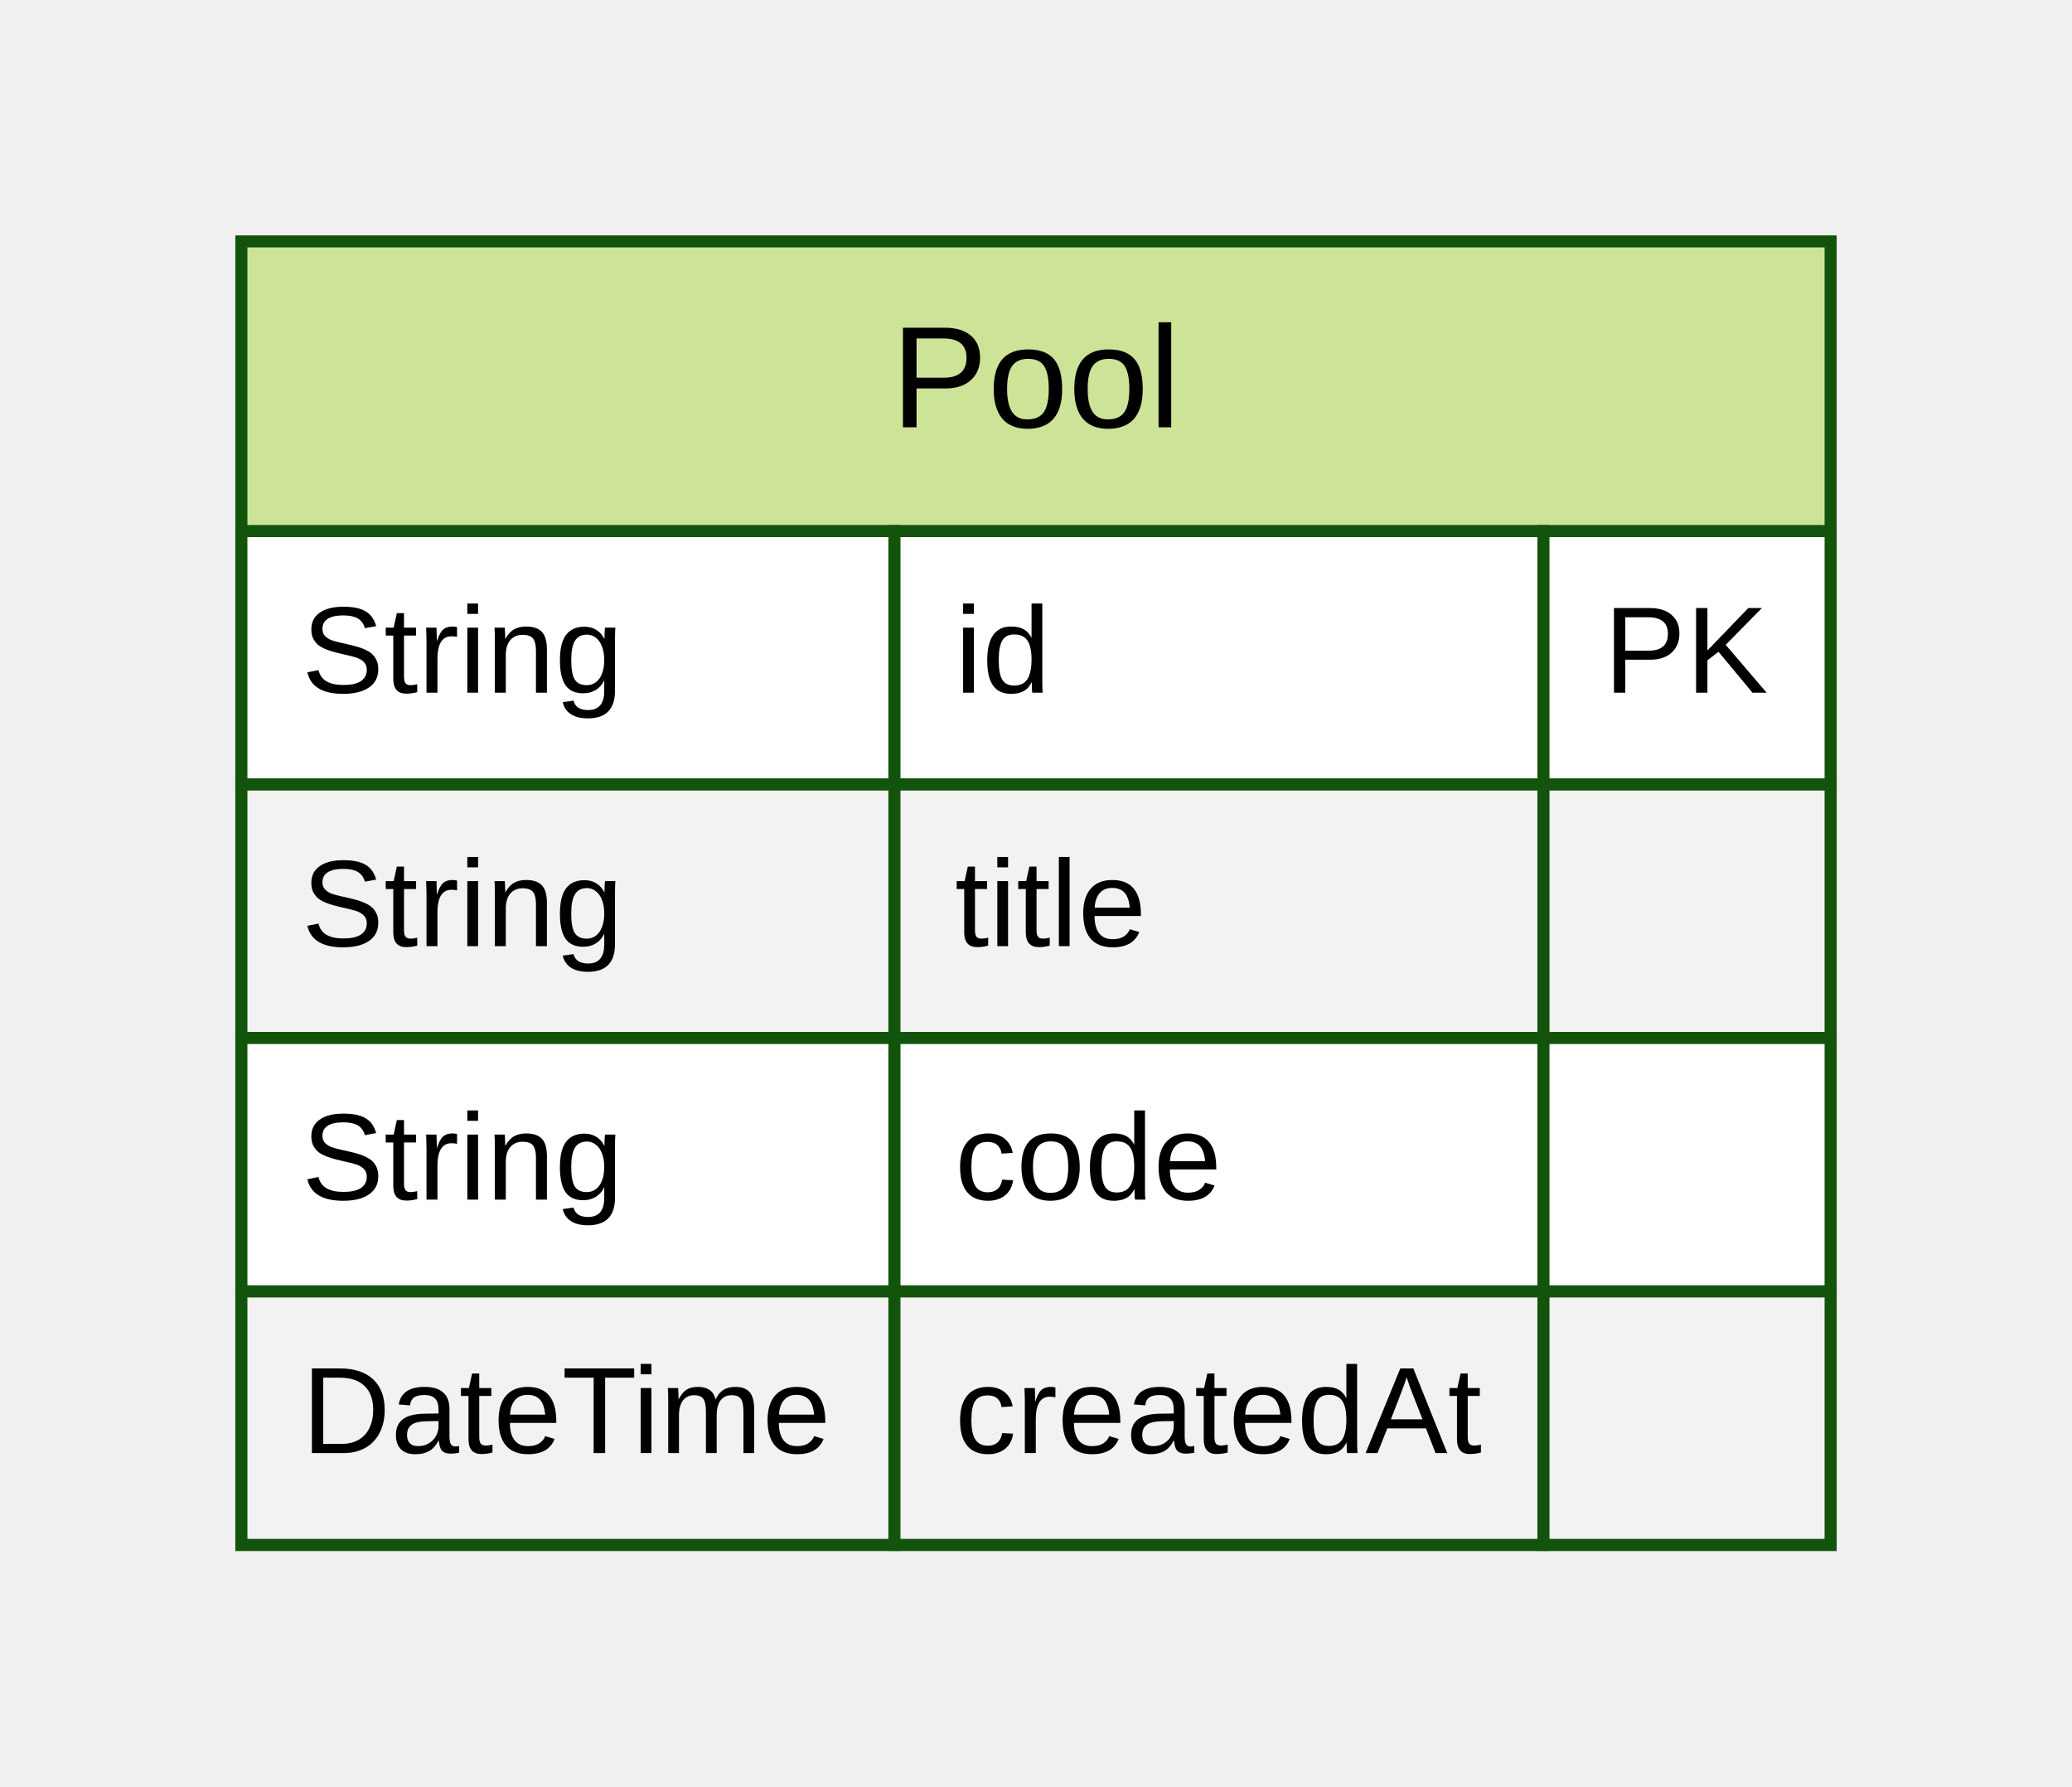
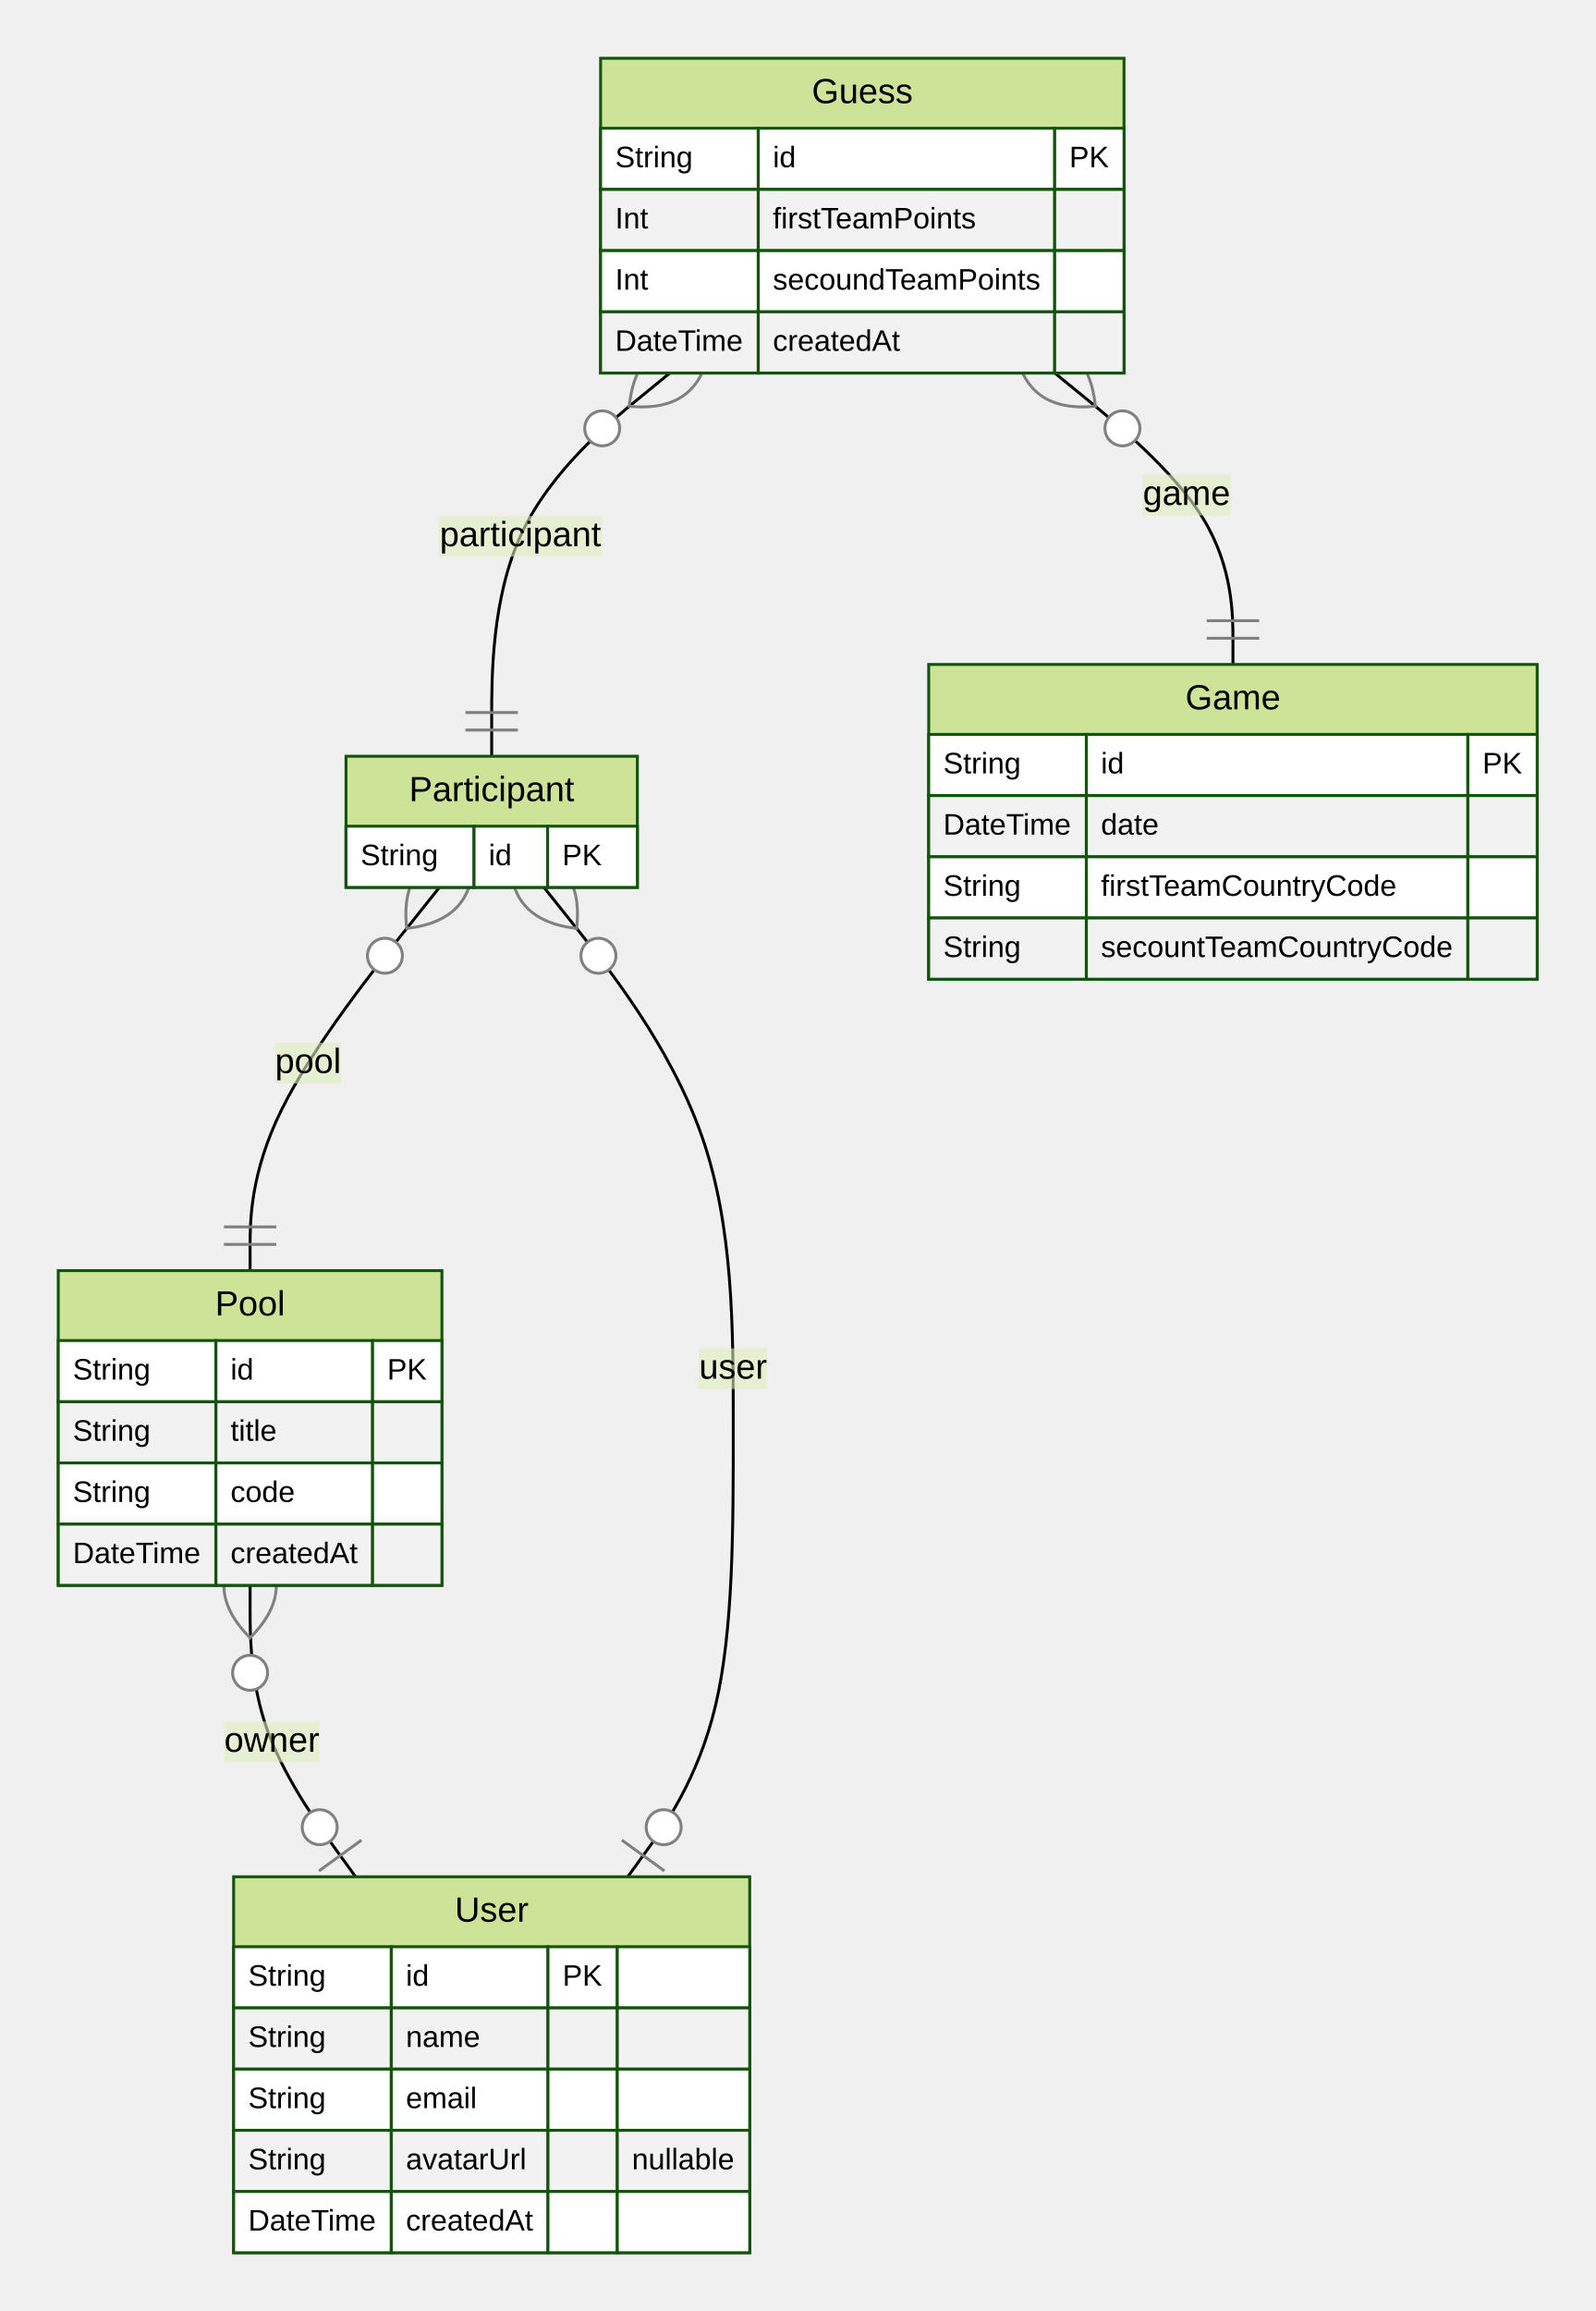
- <svg xmlns="http://www.w3.org/2000/svg" aria-labelledby="chart-title-mermaid-0 chart-desc-mermaid-0" role="img" viewBox="0 0 171.683 148" style="max-width: 171.683px; background-color: white;" width="100%" id="mermaid-0">
+ <svg xmlns="http://www.w3.org/2000/svg" aria-labelledby="chart-title-mermaid-0 chart-desc-mermaid-0" role="img" viewBox="0 0 547.622 793" style="max-width: 547.622px; background-color: white;" width="100%" id="mermaid-0">
  <style>#mermaid-0 {font-family:"trebuchet ms",verdana,arial,sans-serif;font-size:16px;fill:#000000;}#mermaid-0 .error-icon{fill:#552222;}#mermaid-0 .error-text{fill:#552222;stroke:#552222;}#mermaid-0 .edge-thickness-normal{stroke-width:2px;}#mermaid-0 .edge-thickness-thick{stroke-width:3.5px;}#mermaid-0 .edge-pattern-solid{stroke-dasharray:0;}#mermaid-0 .edge-pattern-dashed{stroke-dasharray:3;}#mermaid-0 .edge-pattern-dotted{stroke-dasharray:2;}#mermaid-0 .marker{fill:#000000;stroke:#000000;}#mermaid-0 .marker.cross{stroke:#000000;}#mermaid-0 svg{font-family:"trebuchet ms",verdana,arial,sans-serif;font-size:16px;}#mermaid-0 .entityBox{fill:#cde498;stroke:#13540c;}#mermaid-0 .attributeBoxOdd{fill:#ffffff;stroke:#13540c;}#mermaid-0 .attributeBoxEven{fill:#f2f2f2;stroke:#13540c;}#mermaid-0 .relationshipLabelBox{fill:hsl(78.158, 58.462%, 84.51%);opacity:0.7;background-color:hsl(78.158, 58.462%, 84.51%);}#mermaid-0 .relationshipLabelBox rect{opacity:0.5;}#mermaid-0 .relationshipLine{stroke:#000000;}#mermaid-0 :root{--mermaid-font-family:"trebuchet ms",verdana,arial,sans-serif;}</style>
  <g />
  <defs>
    <marker orient="auto" markerHeight="18" markerWidth="18" refY="9" refX="0" id="ONLY_ONE_START">
      <path d="M9,0 L9,18 M15,0 L15,18" fill="none" stroke="gray" />
    </marker>
  </defs>
  <defs>
    <marker orient="auto" markerHeight="18" markerWidth="18" refY="9" refX="18" id="ONLY_ONE_END">
      <path d="M3,0 L3,18 M9,0 L9,18" fill="none" stroke="gray" />
    </marker>
  </defs>
  <defs>
    <marker orient="auto" markerHeight="18" markerWidth="30" refY="9" refX="0" id="ZERO_OR_ONE_START">
      <circle r="6" cy="9" cx="21" fill="white" stroke="gray" />
      <path d="M9,0 L9,18" fill="none" stroke="gray" />
    </marker>
  </defs>
  <defs>
    <marker orient="auto" markerHeight="18" markerWidth="30" refY="9" refX="30" id="ZERO_OR_ONE_END">
      <circle r="6" cy="9" cx="9" fill="white" stroke="gray" />
      <path d="M21,0 L21,18" fill="none" stroke="gray" />
    </marker>
  </defs>
  <defs>
    <marker orient="auto" markerHeight="36" markerWidth="45" refY="18" refX="18" id="ONE_OR_MORE_START">
      <path d="M0,18 Q 18,0 36,18 Q 18,36 0,18 M42,9 L42,27" fill="none" stroke="gray" />
    </marker>
  </defs>
  <defs>
    <marker orient="auto" markerHeight="36" markerWidth="45" refY="18" refX="27" id="ONE_OR_MORE_END">
      <path d="M3,9 L3,27 M9,18 Q27,0 45,18 Q27,36 9,18" fill="none" stroke="gray" />
    </marker>
  </defs>
  <defs>
    <marker orient="auto" markerHeight="36" markerWidth="57" refY="18" refX="18" id="ZERO_OR_MORE_START">
      <circle r="6" cy="18" cx="48" fill="white" stroke="gray" />
      <path d="M0,18 Q18,0 36,18 Q18,36 0,18" fill="none" stroke="gray" />
    </marker>
  </defs>
  <defs>
    <marker orient="auto" markerHeight="36" markerWidth="57" refY="18" refX="39" id="ZERO_OR_MORE_END">
      <circle r="6" cy="18" cx="9" fill="white" stroke="gray" />
      <path d="M21,18 Q39,0 57,18 Q39,36 21,18" fill="none" stroke="gray" />
    </marker>
  </defs>
-   <g transform="translate(20,20 )" id="Pool">
+   <path marker-start="url(#ZERO_OR_MORE_START)" marker-end="url(#ZERO_OR_ONE_END)" fill="none" stroke="gray" d="M85.841,544L85.841,552.333C85.841,560.667,85.841,577.333,91.876,594C97.911,610.667,109.981,627.333,116.016,635.667L122.051,644" class="er relationshipLine" />
+   <path marker-start="url(#ZERO_OR_MORE_START)" marker-end="url(#ZERO_OR_ONE_END)" fill="none" stroke="gray" d="M186.702,304.5L197.532,318.083C208.362,331.667,230.023,358.833,240.853,389.75C251.683,420.667,251.683,455.333,251.683,490C251.683,524.667,251.683,559.333,245.648,585C239.613,610.667,227.543,627.333,221.508,635.667L215.473,644" class="er relationshipLine" />
+   <path marker-start="url(#ZERO_OR_MORE_START)" marker-end="url(#ONLY_ONE_END)" fill="none" stroke="gray" d="M150.823,304.5L139.992,318.083C129.162,331.667,107.502,358.833,96.672,380.75C85.841,402.667,85.841,419.333,85.841,427.667L85.841,436" class="er relationshipLine" />
+   <path marker-start="url(#ZERO_OR_MORE_START)" marker-end="url(#ONLY_ONE_END)" fill="none" stroke="gray" d="M229.923,128L219.73,136.333C209.536,144.667,189.149,161.333,178.956,183.25C168.762,205.167,168.762,232.333,168.762,245.917L168.762,259.5" class="er relationshipLine" />
+   <path marker-start="url(#ZERO_OR_MORE_START)" marker-end="url(#ONLY_ONE_END)" fill="none" stroke="gray" d="M362.031,128L372.224,136.333C382.418,144.667,402.805,161.333,412.998,178C423.192,194.667,423.192,211.333,423.192,219.667L423.192,228" class="er relationshipLine" />
+   <g transform="translate(20,436 )" id="Pool">
    <rect height="108" width="131.683" y="0" x="0" stroke="gray" fill-opacity="100%" fill="honeydew" class="er entityBox" />
    <text transform="translate(65.84149,12)" style="font-family: &quot;trebuchet ms&quot;, verdana, arial, sans-serif;; font-size: 12px" text-anchor="middle" dominant-baseline="middle" y="0" x="0" id="entity-Pool" class="er entityLabel">Pool</text>
    <rect height="21" width="54.113" y="24" x="0" stroke="gray" fill-opacity="100%" fill="honeydew" class="er attributeBoxOdd" />
    <text transform="translate(5,34.5)" style="font-family: &quot;trebuchet ms&quot;, verdana, arial, sans-serif;; font-size: 10.2px" text-anchor="left" dominant-baseline="middle" y="0" x="0" id="entity-Pool-attr-1-type" class="er entityLabel">String</text>
    <rect height="21" width="53.775" y="24" x="54.113" stroke="gray" fill-opacity="100%" fill="honeydew" class="er attributeBoxOdd" />
    <text transform="translate(59.11313,34.5)" style="font-family: &quot;trebuchet ms&quot;, verdana, arial, sans-serif;; font-size: 10.2px" text-anchor="left" dominant-baseline="middle" y="0" x="0" id="entity-Pool-attr-1-name" class="er entityLabel">id</text>
    <rect height="21" width="23.795" y="24" x="107.888" stroke="gray" fill-opacity="100%" fill="honeydew" class="er attributeBoxOdd" />
    <text transform="translate(112.888,34.5)" style="font-family: &quot;trebuchet ms&quot;, verdana, arial, sans-serif;; font-size: 10.2px" text-anchor="left" dominant-baseline="middle" y="0" x="0" id="entity-Pool-attr-1-key" class="er entityLabel">PK</text>
    <rect height="21" width="54.113" y="45" x="0" stroke="gray" fill-opacity="100%" fill="honeydew" class="er attributeBoxEven" />
    <text transform="translate(5,55.5)" style="font-family: &quot;trebuchet ms&quot;, verdana, arial, sans-serif;; font-size: 10.2px" text-anchor="left" dominant-baseline="middle" y="0" x="0" id="entity-Pool-attr-2-type" class="er entityLabel">String</text>
    <rect height="21" width="53.775" y="45" x="54.113" stroke="gray" fill-opacity="100%" fill="honeydew" class="er attributeBoxEven" />
    <text transform="translate(59.11313,55.5)" style="font-family: &quot;trebuchet ms&quot;, verdana, arial, sans-serif;; font-size: 10.2px" text-anchor="left" dominant-baseline="middle" y="0" x="0" id="entity-Pool-attr-2-name" class="er entityLabel">title</text>
    <rect height="21" width="23.795" y="45" x="107.888" stroke="gray" fill-opacity="100%" fill="honeydew" class="er attributeBoxEven" />
    <text transform="translate(112.888,55.5)" style="font-family: &quot;trebuchet ms&quot;, verdana, arial, sans-serif;; font-size: 10.2px" text-anchor="left" dominant-baseline="middle" y="0" x="0" id="entity-Pool-attr-2-key" class="er entityLabel" />
    <rect height="21" width="54.113" y="66" x="0" stroke="gray" fill-opacity="100%" fill="honeydew" class="er attributeBoxOdd" />
    <text transform="translate(5,76.5)" style="font-family: &quot;trebuchet ms&quot;, verdana, arial, sans-serif;; font-size: 10.2px" text-anchor="left" dominant-baseline="middle" y="0" x="0" id="entity-Pool-attr-3-type" class="er entityLabel">String</text>
    <rect height="21" width="53.775" y="66" x="54.113" stroke="gray" fill-opacity="100%" fill="honeydew" class="er attributeBoxOdd" />
    <text transform="translate(59.11313,76.5)" style="font-family: &quot;trebuchet ms&quot;, verdana, arial, sans-serif;; font-size: 10.2px" text-anchor="left" dominant-baseline="middle" y="0" x="0" id="entity-Pool-attr-3-name" class="er entityLabel">code</text>
    <rect height="21" width="23.795" y="66" x="107.888" stroke="gray" fill-opacity="100%" fill="honeydew" class="er attributeBoxOdd" />
    <text transform="translate(112.888,76.5)" style="font-family: &quot;trebuchet ms&quot;, verdana, arial, sans-serif;; font-size: 10.2px" text-anchor="left" dominant-baseline="middle" y="0" x="0" id="entity-Pool-attr-3-key" class="er entityLabel" />
    <rect height="21" width="54.113" y="87" x="0" stroke="gray" fill-opacity="100%" fill="honeydew" class="er attributeBoxEven" />
    <text transform="translate(5,97.5)" style="font-family: &quot;trebuchet ms&quot;, verdana, arial, sans-serif;; font-size: 10.2px" text-anchor="left" dominant-baseline="middle" y="0" x="0" id="entity-Pool-attr-4-type" class="er entityLabel">DateTime</text>
    <rect height="21" width="53.775" y="87" x="54.113" stroke="gray" fill-opacity="100%" fill="honeydew" class="er attributeBoxEven" />
    <text transform="translate(59.11313,97.5)" style="font-family: &quot;trebuchet ms&quot;, verdana, arial, sans-serif;; font-size: 10.2px" text-anchor="left" dominant-baseline="middle" y="0" x="0" id="entity-Pool-attr-4-name" class="er entityLabel">createdAt</text>
    <rect height="21" width="23.795" y="87" x="107.888" stroke="gray" fill-opacity="100%" fill="honeydew" class="er attributeBoxEven" />
    <text transform="translate(112.888,97.5)" style="font-family: &quot;trebuchet ms&quot;, verdana, arial, sans-serif;; font-size: 10.2px" text-anchor="left" dominant-baseline="middle" y="0" x="0" id="entity-Pool-attr-4-key" class="er entityLabel" />
  </g>
+   <g transform="translate(118.7622,259.5 )" id="Participant">
+     <rect height="45" width="100" y="0" x="0" stroke="gray" fill-opacity="100%" fill="honeydew" class="er entityBox" />
+     <text transform="translate(50,12)" style="font-family: &quot;trebuchet ms&quot;, verdana, arial, sans-serif;; font-size: 12px" text-anchor="middle" dominant-baseline="middle" y="0" x="0" id="entity-Participant" class="er entityLabel">Participant</text>
+     <rect height="21" width="43.945" y="24" x="0" stroke="gray" fill-opacity="100%" fill="honeydew" class="er attributeBoxOdd" />
+     <text transform="translate(5,34.5)" style="font-family: &quot;trebuchet ms&quot;, verdana, arial, sans-serif;; font-size: 10.2px" text-anchor="left" dominant-baseline="middle" y="0" x="0" id="entity-Participant-attr-1-type" class="er entityLabel">String</text>
+     <rect height="21" width="25.262" y="24" x="43.945" stroke="gray" fill-opacity="100%" fill="honeydew" class="er attributeBoxOdd" />
+     <text transform="translate(48.94526,34.5)" style="font-family: &quot;trebuchet ms&quot;, verdana, arial, sans-serif;; font-size: 10.2px" text-anchor="left" dominant-baseline="middle" y="0" x="0" id="entity-Participant-attr-1-name" class="er entityLabel">id</text>
+     <rect height="21" width="30.793" y="24" x="69.207" stroke="gray" fill-opacity="100%" fill="honeydew" class="er attributeBoxOdd" />
+     <text transform="translate(74.20681,34.5)" style="font-family: &quot;trebuchet ms&quot;, verdana, arial, sans-serif;; font-size: 10.2px" text-anchor="left" dominant-baseline="middle" y="0" x="0" id="entity-Participant-attr-1-key" class="er entityLabel">PK</text>
+   </g>
+   <g transform="translate(80.19414,644 )" id="User">
+     <rect height="129" width="177.136" y="0" x="0" stroke="gray" fill-opacity="100%" fill="honeydew" class="er entityBox" />
+     <text transform="translate(88.5681,12)" style="font-family: &quot;trebuchet ms&quot;, verdana, arial, sans-serif;; font-size: 12px" text-anchor="middle" dominant-baseline="middle" y="0" x="0" id="entity-User" class="er entityLabel">User</text>
+     <rect height="21" width="54.113" y="24" x="0" stroke="gray" fill-opacity="100%" fill="honeydew" class="er attributeBoxOdd" />
+     <text transform="translate(5,34.5)" style="font-family: &quot;trebuchet ms&quot;, verdana, arial, sans-serif;; font-size: 10.2px" text-anchor="left" dominant-baseline="middle" y="0" x="0" id="entity-User-attr-1-type" class="er entityLabel">String</text>
+     <rect height="21" width="53.775" y="24" x="54.113" stroke="gray" fill-opacity="100%" fill="honeydew" class="er attributeBoxOdd" />
+     <text transform="translate(59.11313,34.5)" style="font-family: &quot;trebuchet ms&quot;, verdana, arial, sans-serif;; font-size: 10.2px" text-anchor="left" dominant-baseline="middle" y="0" x="0" id="entity-User-attr-1-name" class="er entityLabel">id</text>
+     <rect height="21" width="23.795" y="24" x="107.888" stroke="gray" fill-opacity="100%" fill="honeydew" class="er attributeBoxOdd" />
+     <text transform="translate(112.888,34.5)" style="font-family: &quot;trebuchet ms&quot;, verdana, arial, sans-serif;; font-size: 10.2px" text-anchor="left" dominant-baseline="middle" y="0" x="0" id="entity-User-attr-1-key" class="er entityLabel">PK</text>
+     <rect height="21" width="45.453" y="24" x="131.683" stroke="gray" fill-opacity="100%" fill="honeydew" class="er attributeBoxOdd" />
+     <text transform="translate(136.683,34.5)" style="font-family: &quot;trebuchet ms&quot;, verdana, arial, sans-serif;; font-size: 10.2px" text-anchor="left" dominant-baseline="middle" y="0" x="0" id="entity-User-attr-1-comment" class="er entityLabel" />
+     <rect height="21" width="54.113" y="45" x="0" stroke="gray" fill-opacity="100%" fill="honeydew" class="er attributeBoxEven" />
+     <text transform="translate(5,55.5)" style="font-family: &quot;trebuchet ms&quot;, verdana, arial, sans-serif;; font-size: 10.2px" text-anchor="left" dominant-baseline="middle" y="0" x="0" id="entity-User-attr-2-type" class="er entityLabel">String</text>
+     <rect height="21" width="53.775" y="45" x="54.113" stroke="gray" fill-opacity="100%" fill="honeydew" class="er attributeBoxEven" />
+     <text transform="translate(59.11313,55.5)" style="font-family: &quot;trebuchet ms&quot;, verdana, arial, sans-serif;; font-size: 10.2px" text-anchor="left" dominant-baseline="middle" y="0" x="0" id="entity-User-attr-2-name" class="er entityLabel">name</text>
+     <rect height="21" width="23.795" y="45" x="107.888" stroke="gray" fill-opacity="100%" fill="honeydew" class="er attributeBoxEven" />
+     <text transform="translate(112.888,55.5)" style="font-family: &quot;trebuchet ms&quot;, verdana, arial, sans-serif;; font-size: 10.2px" text-anchor="left" dominant-baseline="middle" y="0" x="0" id="entity-User-attr-2-key" class="er entityLabel" />
+     <rect height="21" width="45.453" y="45" x="131.683" stroke="gray" fill-opacity="100%" fill="honeydew" class="er attributeBoxEven" />
+     <text transform="translate(136.683,55.5)" style="font-family: &quot;trebuchet ms&quot;, verdana, arial, sans-serif;; font-size: 10.2px" text-anchor="left" dominant-baseline="middle" y="0" x="0" id="entity-User-attr-2-comment" class="er entityLabel" />
+     <rect height="21" width="54.113" y="66" x="0" stroke="gray" fill-opacity="100%" fill="honeydew" class="er attributeBoxOdd" />
+     <text transform="translate(5,76.5)" style="font-family: &quot;trebuchet ms&quot;, verdana, arial, sans-serif;; font-size: 10.2px" text-anchor="left" dominant-baseline="middle" y="0" x="0" id="entity-User-attr-3-type" class="er entityLabel">String</text>
+     <rect height="21" width="53.775" y="66" x="54.113" stroke="gray" fill-opacity="100%" fill="honeydew" class="er attributeBoxOdd" />
+     <text transform="translate(59.11313,76.5)" style="font-family: &quot;trebuchet ms&quot;, verdana, arial, sans-serif;; font-size: 10.2px" text-anchor="left" dominant-baseline="middle" y="0" x="0" id="entity-User-attr-3-name" class="er entityLabel">email</text>
+     <rect height="21" width="23.795" y="66" x="107.888" stroke="gray" fill-opacity="100%" fill="honeydew" class="er attributeBoxOdd" />
+     <text transform="translate(112.888,76.5)" style="font-family: &quot;trebuchet ms&quot;, verdana, arial, sans-serif;; font-size: 10.2px" text-anchor="left" dominant-baseline="middle" y="0" x="0" id="entity-User-attr-3-key" class="er entityLabel" />
+     <rect height="21" width="45.453" y="66" x="131.683" stroke="gray" fill-opacity="100%" fill="honeydew" class="er attributeBoxOdd" />
+     <text transform="translate(136.683,76.5)" style="font-family: &quot;trebuchet ms&quot;, verdana, arial, sans-serif;; font-size: 10.2px" text-anchor="left" dominant-baseline="middle" y="0" x="0" id="entity-User-attr-3-comment" class="er entityLabel" />
+     <rect height="21" width="54.113" y="87" x="0" stroke="gray" fill-opacity="100%" fill="honeydew" class="er attributeBoxEven" />
+     <text transform="translate(5,97.5)" style="font-family: &quot;trebuchet ms&quot;, verdana, arial, sans-serif;; font-size: 10.2px" text-anchor="left" dominant-baseline="middle" y="0" x="0" id="entity-User-attr-4-type" class="er entityLabel">String</text>
+     <rect height="21" width="53.775" y="87" x="54.113" stroke="gray" fill-opacity="100%" fill="honeydew" class="er attributeBoxEven" />
+     <text transform="translate(59.11313,97.5)" style="font-family: &quot;trebuchet ms&quot;, verdana, arial, sans-serif;; font-size: 10.2px" text-anchor="left" dominant-baseline="middle" y="0" x="0" id="entity-User-attr-4-name" class="er entityLabel">avatarUrl</text>
+     <rect height="21" width="23.795" y="87" x="107.888" stroke="gray" fill-opacity="100%" fill="honeydew" class="er attributeBoxEven" />
+     <text transform="translate(112.888,97.5)" style="font-family: &quot;trebuchet ms&quot;, verdana, arial, sans-serif;; font-size: 10.2px" text-anchor="left" dominant-baseline="middle" y="0" x="0" id="entity-User-attr-4-key" class="er entityLabel" />
+     <rect height="21" width="45.453" y="87" x="131.683" stroke="gray" fill-opacity="100%" fill="honeydew" class="er attributeBoxEven" />
+     <text transform="translate(136.683,97.5)" style="font-family: &quot;trebuchet ms&quot;, verdana, arial, sans-serif;; font-size: 10.2px" text-anchor="left" dominant-baseline="middle" y="0" x="0" id="entity-User-attr-4-comment" class="er entityLabel">nullable</text>
+     <rect height="21" width="54.113" y="108" x="0" stroke="gray" fill-opacity="100%" fill="honeydew" class="er attributeBoxOdd" />
+     <text transform="translate(5,118.5)" style="font-family: &quot;trebuchet ms&quot;, verdana, arial, sans-serif;; font-size: 10.2px" text-anchor="left" dominant-baseline="middle" y="0" x="0" id="entity-User-attr-5-type" class="er entityLabel">DateTime</text>
+     <rect height="21" width="53.775" y="108" x="54.113" stroke="gray" fill-opacity="100%" fill="honeydew" class="er attributeBoxOdd" />
+     <text transform="translate(59.11313,118.5)" style="font-family: &quot;trebuchet ms&quot;, verdana, arial, sans-serif;; font-size: 10.2px" text-anchor="left" dominant-baseline="middle" y="0" x="0" id="entity-User-attr-5-name" class="er entityLabel">createdAt</text>
+     <rect height="21" width="23.795" y="108" x="107.888" stroke="gray" fill-opacity="100%" fill="honeydew" class="er attributeBoxOdd" />
+     <text transform="translate(112.888,118.5)" style="font-family: &quot;trebuchet ms&quot;, verdana, arial, sans-serif;; font-size: 10.2px" text-anchor="left" dominant-baseline="middle" y="0" x="0" id="entity-User-attr-5-key" class="er entityLabel" />
+     <rect height="21" width="45.453" y="108" x="131.683" stroke="gray" fill-opacity="100%" fill="honeydew" class="er attributeBoxOdd" />
+     <text transform="translate(136.683,118.5)" style="font-family: &quot;trebuchet ms&quot;, verdana, arial, sans-serif;; font-size: 10.2px" text-anchor="left" dominant-baseline="middle" y="0" x="0" id="entity-User-attr-5-comment" class="er entityLabel" />
+   </g>
+   <g transform="translate(318.7622,228 )" id="Game">
+     <rect height="108" width="208.859" y="0" x="0" stroke="gray" fill-opacity="100%" fill="honeydew" class="er entityBox" />
+     <text transform="translate(104.4297,12)" style="font-family: &quot;trebuchet ms&quot;, verdana, arial, sans-serif;; font-size: 12px" text-anchor="middle" dominant-baseline="middle" y="0" x="0" id="entity-Game" class="er entityLabel">Game</text>
+     <rect height="21" width="54.113" y="24" x="0" stroke="gray" fill-opacity="100%" fill="honeydew" class="er attributeBoxOdd" />
+     <text transform="translate(5,34.5)" style="font-family: &quot;trebuchet ms&quot;, verdana, arial, sans-serif;; font-size: 10.2px" text-anchor="left" dominant-baseline="middle" y="0" x="0" id="entity-Game-attr-1-type" class="er entityLabel">String</text>
+     <rect height="21" width="130.951" y="24" x="54.113" stroke="gray" fill-opacity="100%" fill="honeydew" class="er attributeBoxOdd" />
+     <text transform="translate(59.11313,34.5)" style="font-family: &quot;trebuchet ms&quot;, verdana, arial, sans-serif;; font-size: 10.2px" text-anchor="left" dominant-baseline="middle" y="0" x="0" id="entity-Game-attr-1-name" class="er entityLabel">id</text>
+     <rect height="21" width="23.795" y="24" x="185.064" stroke="gray" fill-opacity="100%" fill="honeydew" class="er attributeBoxOdd" />
+     <text transform="translate(190.0643,34.5)" style="font-family: &quot;trebuchet ms&quot;, verdana, arial, sans-serif;; font-size: 10.2px" text-anchor="left" dominant-baseline="middle" y="0" x="0" id="entity-Game-attr-1-key" class="er entityLabel">PK</text>
+     <rect height="21" width="54.113" y="45" x="0" stroke="gray" fill-opacity="100%" fill="honeydew" class="er attributeBoxEven" />
+     <text transform="translate(5,55.5)" style="font-family: &quot;trebuchet ms&quot;, verdana, arial, sans-serif;; font-size: 10.2px" text-anchor="left" dominant-baseline="middle" y="0" x="0" id="entity-Game-attr-2-type" class="er entityLabel">DateTime</text>
+     <rect height="21" width="130.951" y="45" x="54.113" stroke="gray" fill-opacity="100%" fill="honeydew" class="er attributeBoxEven" />
+     <text transform="translate(59.11313,55.5)" style="font-family: &quot;trebuchet ms&quot;, verdana, arial, sans-serif;; font-size: 10.2px" text-anchor="left" dominant-baseline="middle" y="0" x="0" id="entity-Game-attr-2-name" class="er entityLabel">date</text>
+     <rect height="21" width="23.795" y="45" x="185.064" stroke="gray" fill-opacity="100%" fill="honeydew" class="er attributeBoxEven" />
+     <text transform="translate(190.0643,55.5)" style="font-family: &quot;trebuchet ms&quot;, verdana, arial, sans-serif;; font-size: 10.2px" text-anchor="left" dominant-baseline="middle" y="0" x="0" id="entity-Game-attr-2-key" class="er entityLabel" />
+     <rect height="21" width="54.113" y="66" x="0" stroke="gray" fill-opacity="100%" fill="honeydew" class="er attributeBoxOdd" />
+     <text transform="translate(5,76.5)" style="font-family: &quot;trebuchet ms&quot;, verdana, arial, sans-serif;; font-size: 10.2px" text-anchor="left" dominant-baseline="middle" y="0" x="0" id="entity-Game-attr-3-type" class="er entityLabel">String</text>
+     <rect height="21" width="130.951" y="66" x="54.113" stroke="gray" fill-opacity="100%" fill="honeydew" class="er attributeBoxOdd" />
+     <text transform="translate(59.11313,76.5)" style="font-family: &quot;trebuchet ms&quot;, verdana, arial, sans-serif;; font-size: 10.2px" text-anchor="left" dominant-baseline="middle" y="0" x="0" id="entity-Game-attr-3-name" class="er entityLabel">firstTeamCountryCode</text>
+     <rect height="21" width="23.795" y="66" x="185.064" stroke="gray" fill-opacity="100%" fill="honeydew" class="er attributeBoxOdd" />
+     <text transform="translate(190.0643,76.5)" style="font-family: &quot;trebuchet ms&quot;, verdana, arial, sans-serif;; font-size: 10.2px" text-anchor="left" dominant-baseline="middle" y="0" x="0" id="entity-Game-attr-3-key" class="er entityLabel" />
+     <rect height="21" width="54.113" y="87" x="0" stroke="gray" fill-opacity="100%" fill="honeydew" class="er attributeBoxEven" />
+     <text transform="translate(5,97.5)" style="font-family: &quot;trebuchet ms&quot;, verdana, arial, sans-serif;; font-size: 10.2px" text-anchor="left" dominant-baseline="middle" y="0" x="0" id="entity-Game-attr-4-type" class="er entityLabel">String</text>
+     <rect height="21" width="130.951" y="87" x="54.113" stroke="gray" fill-opacity="100%" fill="honeydew" class="er attributeBoxEven" />
+     <text transform="translate(59.11313,97.5)" style="font-family: &quot;trebuchet ms&quot;, verdana, arial, sans-serif;; font-size: 10.2px" text-anchor="left" dominant-baseline="middle" y="0" x="0" id="entity-Game-attr-4-name" class="er entityLabel">secountTeamCountryCode</text>
+     <rect height="21" width="23.795" y="87" x="185.064" stroke="gray" fill-opacity="100%" fill="honeydew" class="er attributeBoxEven" />
+     <text transform="translate(190.0643,97.5)" style="font-family: &quot;trebuchet ms&quot;, verdana, arial, sans-serif;; font-size: 10.2px" text-anchor="left" dominant-baseline="middle" y="0" x="0" id="entity-Game-attr-4-key" class="er entityLabel" />
+   </g>
+   <g transform="translate(206.148,20 )" id="Guess">
+     <rect height="108" width="179.658" y="0" x="0" stroke="gray" fill-opacity="100%" fill="honeydew" class="er entityBox" />
+     <text transform="translate(89.82906,12)" style="font-family: &quot;trebuchet ms&quot;, verdana, arial, sans-serif;; font-size: 12px" text-anchor="middle" dominant-baseline="middle" y="0" x="0" id="entity-Guess" class="er entityLabel">Guess</text>
+     <rect height="21" width="54.113" y="24" x="0" stroke="gray" fill-opacity="100%" fill="honeydew" class="er attributeBoxOdd" />
+     <text transform="translate(5,34.5)" style="font-family: &quot;trebuchet ms&quot;, verdana, arial, sans-serif;; font-size: 10.2px" text-anchor="left" dominant-baseline="middle" y="0" x="0" id="entity-Guess-attr-1-type" class="er entityLabel">String</text>
+     <rect height="21" width="101.75" y="24" x="54.113" stroke="gray" fill-opacity="100%" fill="honeydew" class="er attributeBoxOdd" />
+     <text transform="translate(59.11313,34.5)" style="font-family: &quot;trebuchet ms&quot;, verdana, arial, sans-serif;; font-size: 10.2px" text-anchor="left" dominant-baseline="middle" y="0" x="0" id="entity-Guess-attr-1-name" class="er entityLabel">id</text>
+     <rect height="21" width="23.795" y="24" x="155.863" stroke="gray" fill-opacity="100%" fill="honeydew" class="er attributeBoxOdd" />
+     <text transform="translate(160.8631,34.5)" style="font-family: &quot;trebuchet ms&quot;, verdana, arial, sans-serif;; font-size: 10.2px" text-anchor="left" dominant-baseline="middle" y="0" x="0" id="entity-Guess-attr-1-key" class="er entityLabel">PK</text>
+     <rect height="21" width="54.113" y="45" x="0" stroke="gray" fill-opacity="100%" fill="honeydew" class="er attributeBoxEven" />
+     <text transform="translate(5,55.5)" style="font-family: &quot;trebuchet ms&quot;, verdana, arial, sans-serif;; font-size: 10.2px" text-anchor="left" dominant-baseline="middle" y="0" x="0" id="entity-Guess-attr-2-type" class="er entityLabel">Int</text>
+     <rect height="21" width="101.75" y="45" x="54.113" stroke="gray" fill-opacity="100%" fill="honeydew" class="er attributeBoxEven" />
+     <text transform="translate(59.11313,55.5)" style="font-family: &quot;trebuchet ms&quot;, verdana, arial, sans-serif;; font-size: 10.2px" text-anchor="left" dominant-baseline="middle" y="0" x="0" id="entity-Guess-attr-2-name" class="er entityLabel">firstTeamPoints</text>
+     <rect height="21" width="23.795" y="45" x="155.863" stroke="gray" fill-opacity="100%" fill="honeydew" class="er attributeBoxEven" />
+     <text transform="translate(160.8631,55.5)" style="font-family: &quot;trebuchet ms&quot;, verdana, arial, sans-serif;; font-size: 10.2px" text-anchor="left" dominant-baseline="middle" y="0" x="0" id="entity-Guess-attr-2-key" class="er entityLabel" />
+     <rect height="21" width="54.113" y="66" x="0" stroke="gray" fill-opacity="100%" fill="honeydew" class="er attributeBoxOdd" />
+     <text transform="translate(5,76.5)" style="font-family: &quot;trebuchet ms&quot;, verdana, arial, sans-serif;; font-size: 10.2px" text-anchor="left" dominant-baseline="middle" y="0" x="0" id="entity-Guess-attr-3-type" class="er entityLabel">Int</text>
+     <rect height="21" width="101.75" y="66" x="54.113" stroke="gray" fill-opacity="100%" fill="honeydew" class="er attributeBoxOdd" />
+     <text transform="translate(59.11313,76.5)" style="font-family: &quot;trebuchet ms&quot;, verdana, arial, sans-serif;; font-size: 10.2px" text-anchor="left" dominant-baseline="middle" y="0" x="0" id="entity-Guess-attr-3-name" class="er entityLabel">secoundTeamPoints</text>
+     <rect height="21" width="23.795" y="66" x="155.863" stroke="gray" fill-opacity="100%" fill="honeydew" class="er attributeBoxOdd" />
+     <text transform="translate(160.8631,76.5)" style="font-family: &quot;trebuchet ms&quot;, verdana, arial, sans-serif;; font-size: 10.2px" text-anchor="left" dominant-baseline="middle" y="0" x="0" id="entity-Guess-attr-3-key" class="er entityLabel" />
+     <rect height="21" width="54.113" y="87" x="0" stroke="gray" fill-opacity="100%" fill="honeydew" class="er attributeBoxEven" />
+     <text transform="translate(5,97.5)" style="font-family: &quot;trebuchet ms&quot;, verdana, arial, sans-serif;; font-size: 10.2px" text-anchor="left" dominant-baseline="middle" y="0" x="0" id="entity-Guess-attr-4-type" class="er entityLabel">DateTime</text>
+     <rect height="21" width="101.75" y="87" x="54.113" stroke="gray" fill-opacity="100%" fill="honeydew" class="er attributeBoxEven" />
+     <text transform="translate(59.11313,97.5)" style="font-family: &quot;trebuchet ms&quot;, verdana, arial, sans-serif;; font-size: 10.2px" text-anchor="left" dominant-baseline="middle" y="0" x="0" id="entity-Guess-attr-4-name" class="er entityLabel">createdAt</text>
+     <rect height="21" width="23.795" y="87" x="155.863" stroke="gray" fill-opacity="100%" fill="honeydew" class="er attributeBoxEven" />
+     <text transform="translate(160.8631,97.5)" style="font-family: &quot;trebuchet ms&quot;, verdana, arial, sans-serif;; font-size: 10.2px" text-anchor="left" dominant-baseline="middle" y="0" x="0" id="entity-Guess-attr-4-key" class="er entityLabel" />
+   </g>
+   <rect fill-opacity="85%" fill="white" height="14" width="32.688" y="590.7" x="76.968" class="er relationshipLabelBox" />
+   <text style="font-family: &quot;trebuchet ms&quot;, verdana, arial, sans-serif;; font-size: 12px" dominant-baseline="middle" text-anchor="middle" y="597.7" x="93.312" id="rel1" class="er relationshipLabel">owner</text>
+   <rect fill-opacity="85%" fill="white" height="14" width="23.348" y="462.676" x="239.928" class="er relationshipLabelBox" />
+   <text style="font-family: &quot;trebuchet ms&quot;, verdana, arial, sans-serif;; font-size: 12px" dominant-baseline="middle" text-anchor="middle" y="469.676" x="251.601" id="rel2" class="er relationshipLabel">user</text>
+   <rect fill-opacity="85%" fill="white" height="14" width="22.688" y="357.795" x="94.4" class="er relationshipLabelBox" />
+   <text style="font-family: &quot;trebuchet ms&quot;, verdana, arial, sans-serif;; font-size: 12px" dominant-baseline="middle" text-anchor="middle" y="364.795" x="105.744" id="rel3" class="er relationshipLabel">pool</text>
+   <rect fill-opacity="85%" fill="white" height="14" width="56.031" y="177.031" x="150.582" class="er relationshipLabelBox" />
+   <text style="font-family: &quot;trebuchet ms&quot;, verdana, arial, sans-serif;; font-size: 12px" dominant-baseline="middle" text-anchor="middle" y="184.031" x="178.598" id="rel4" class="er relationshipLabel">participant</text>
+   <rect fill-opacity="85%" fill="white" height="14" width="30.344" y="162.872" x="392.106" class="er relationshipLabelBox" />
+   <text style="font-family: &quot;trebuchet ms&quot;, verdana, arial, sans-serif;; font-size: 12px" dominant-baseline="middle" text-anchor="middle" y="169.872" x="407.278" id="rel5" class="er relationshipLabel">game</text>
</svg>
